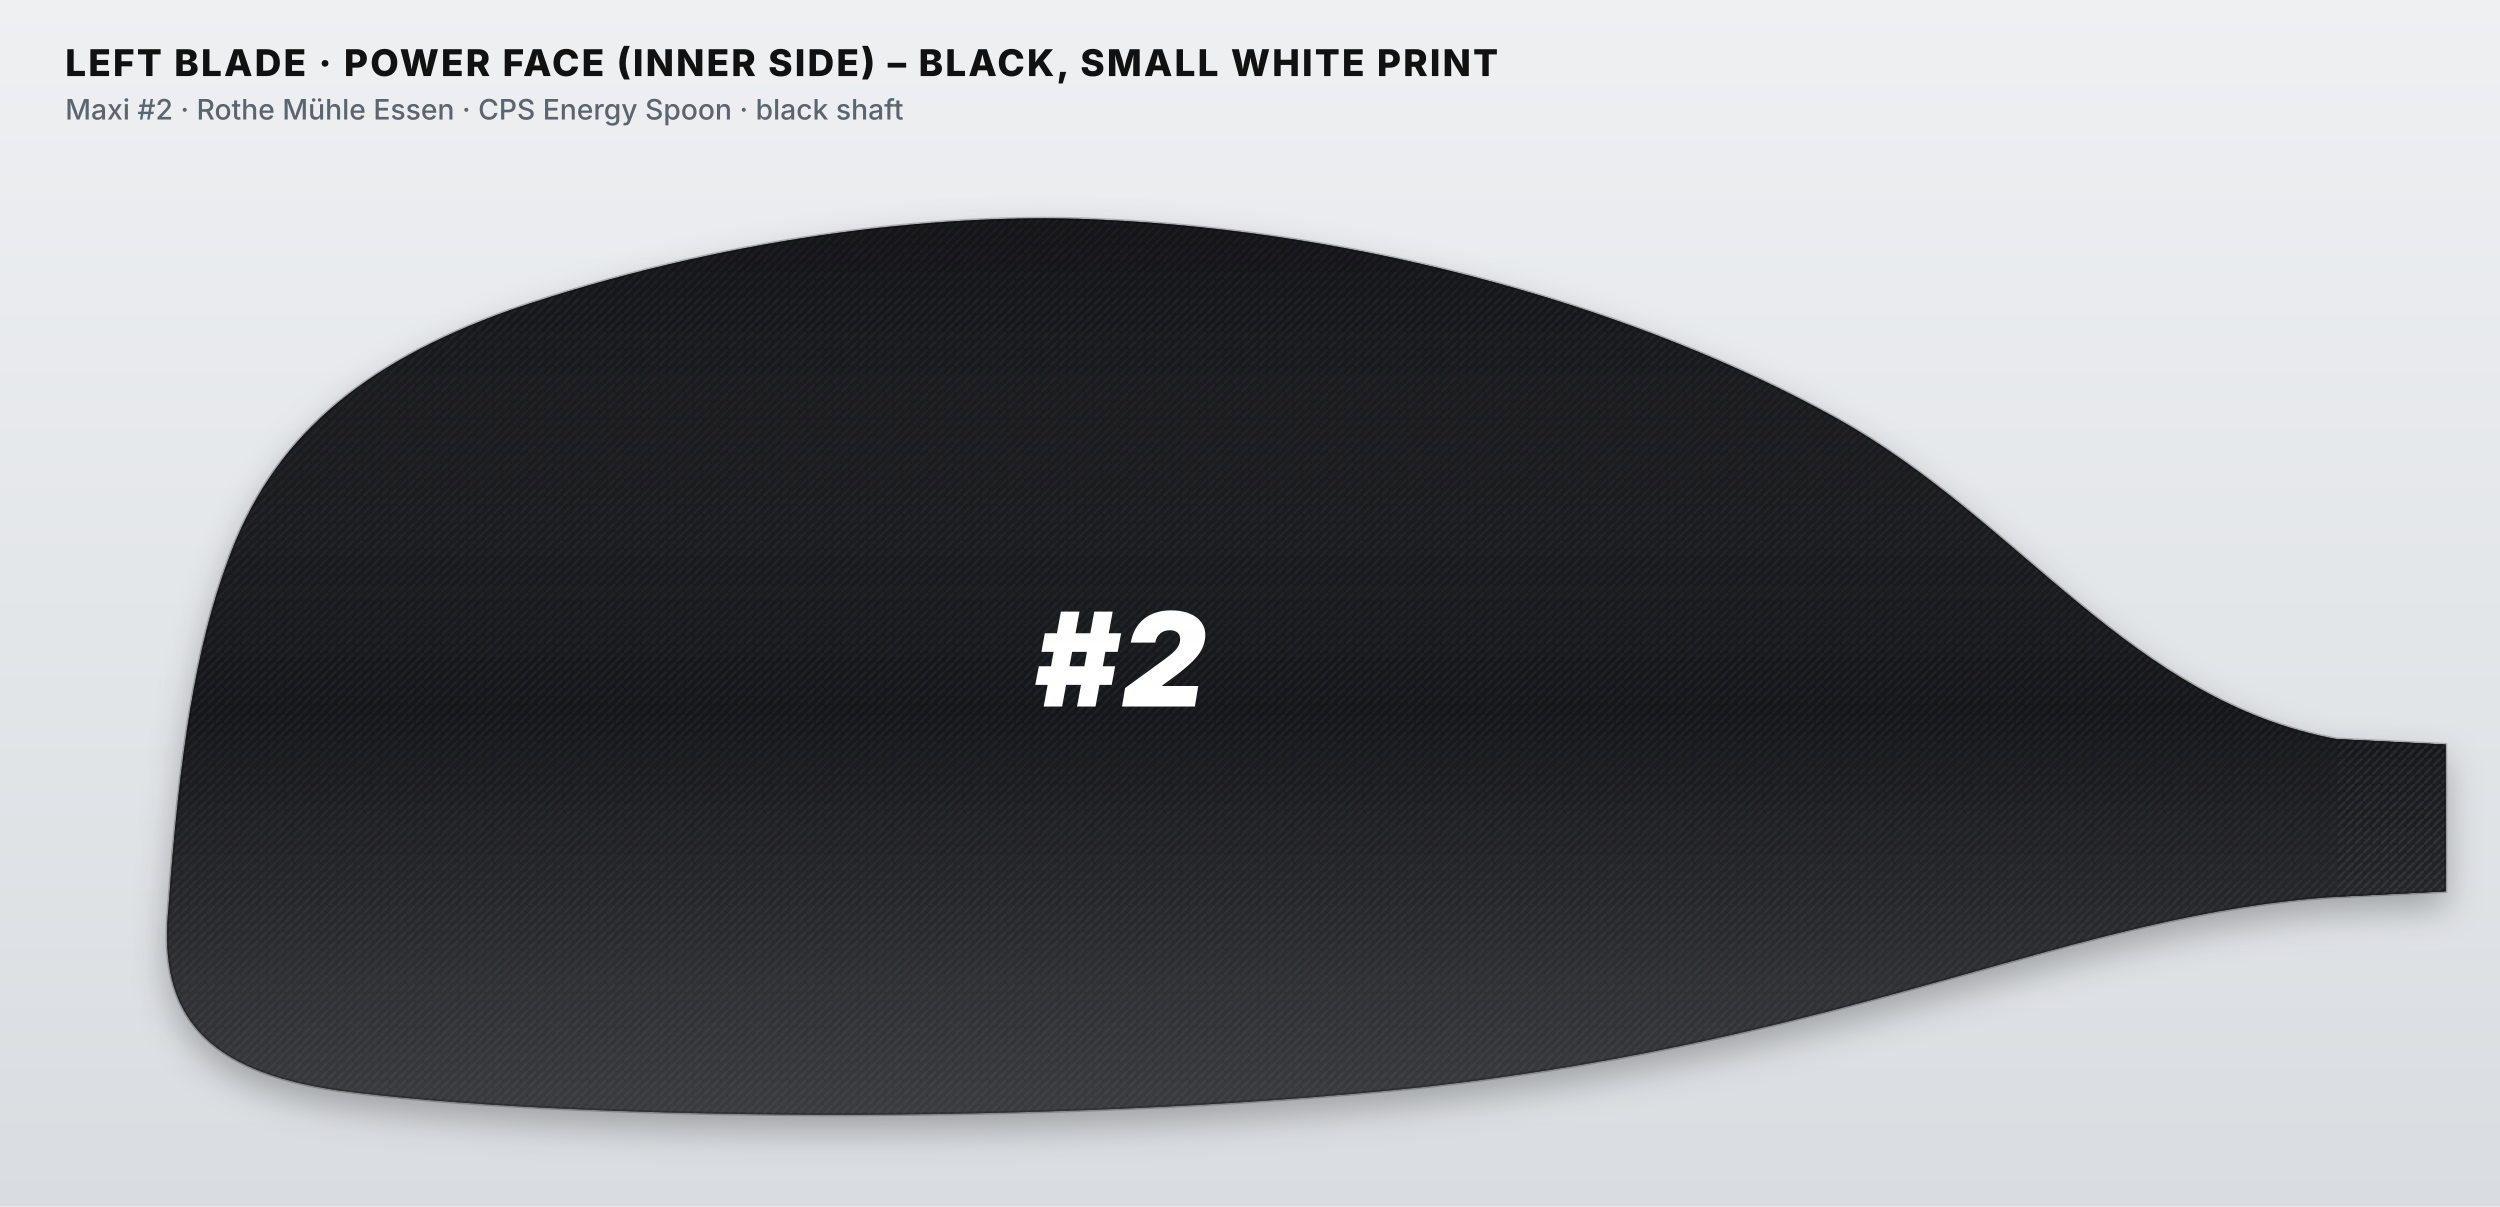
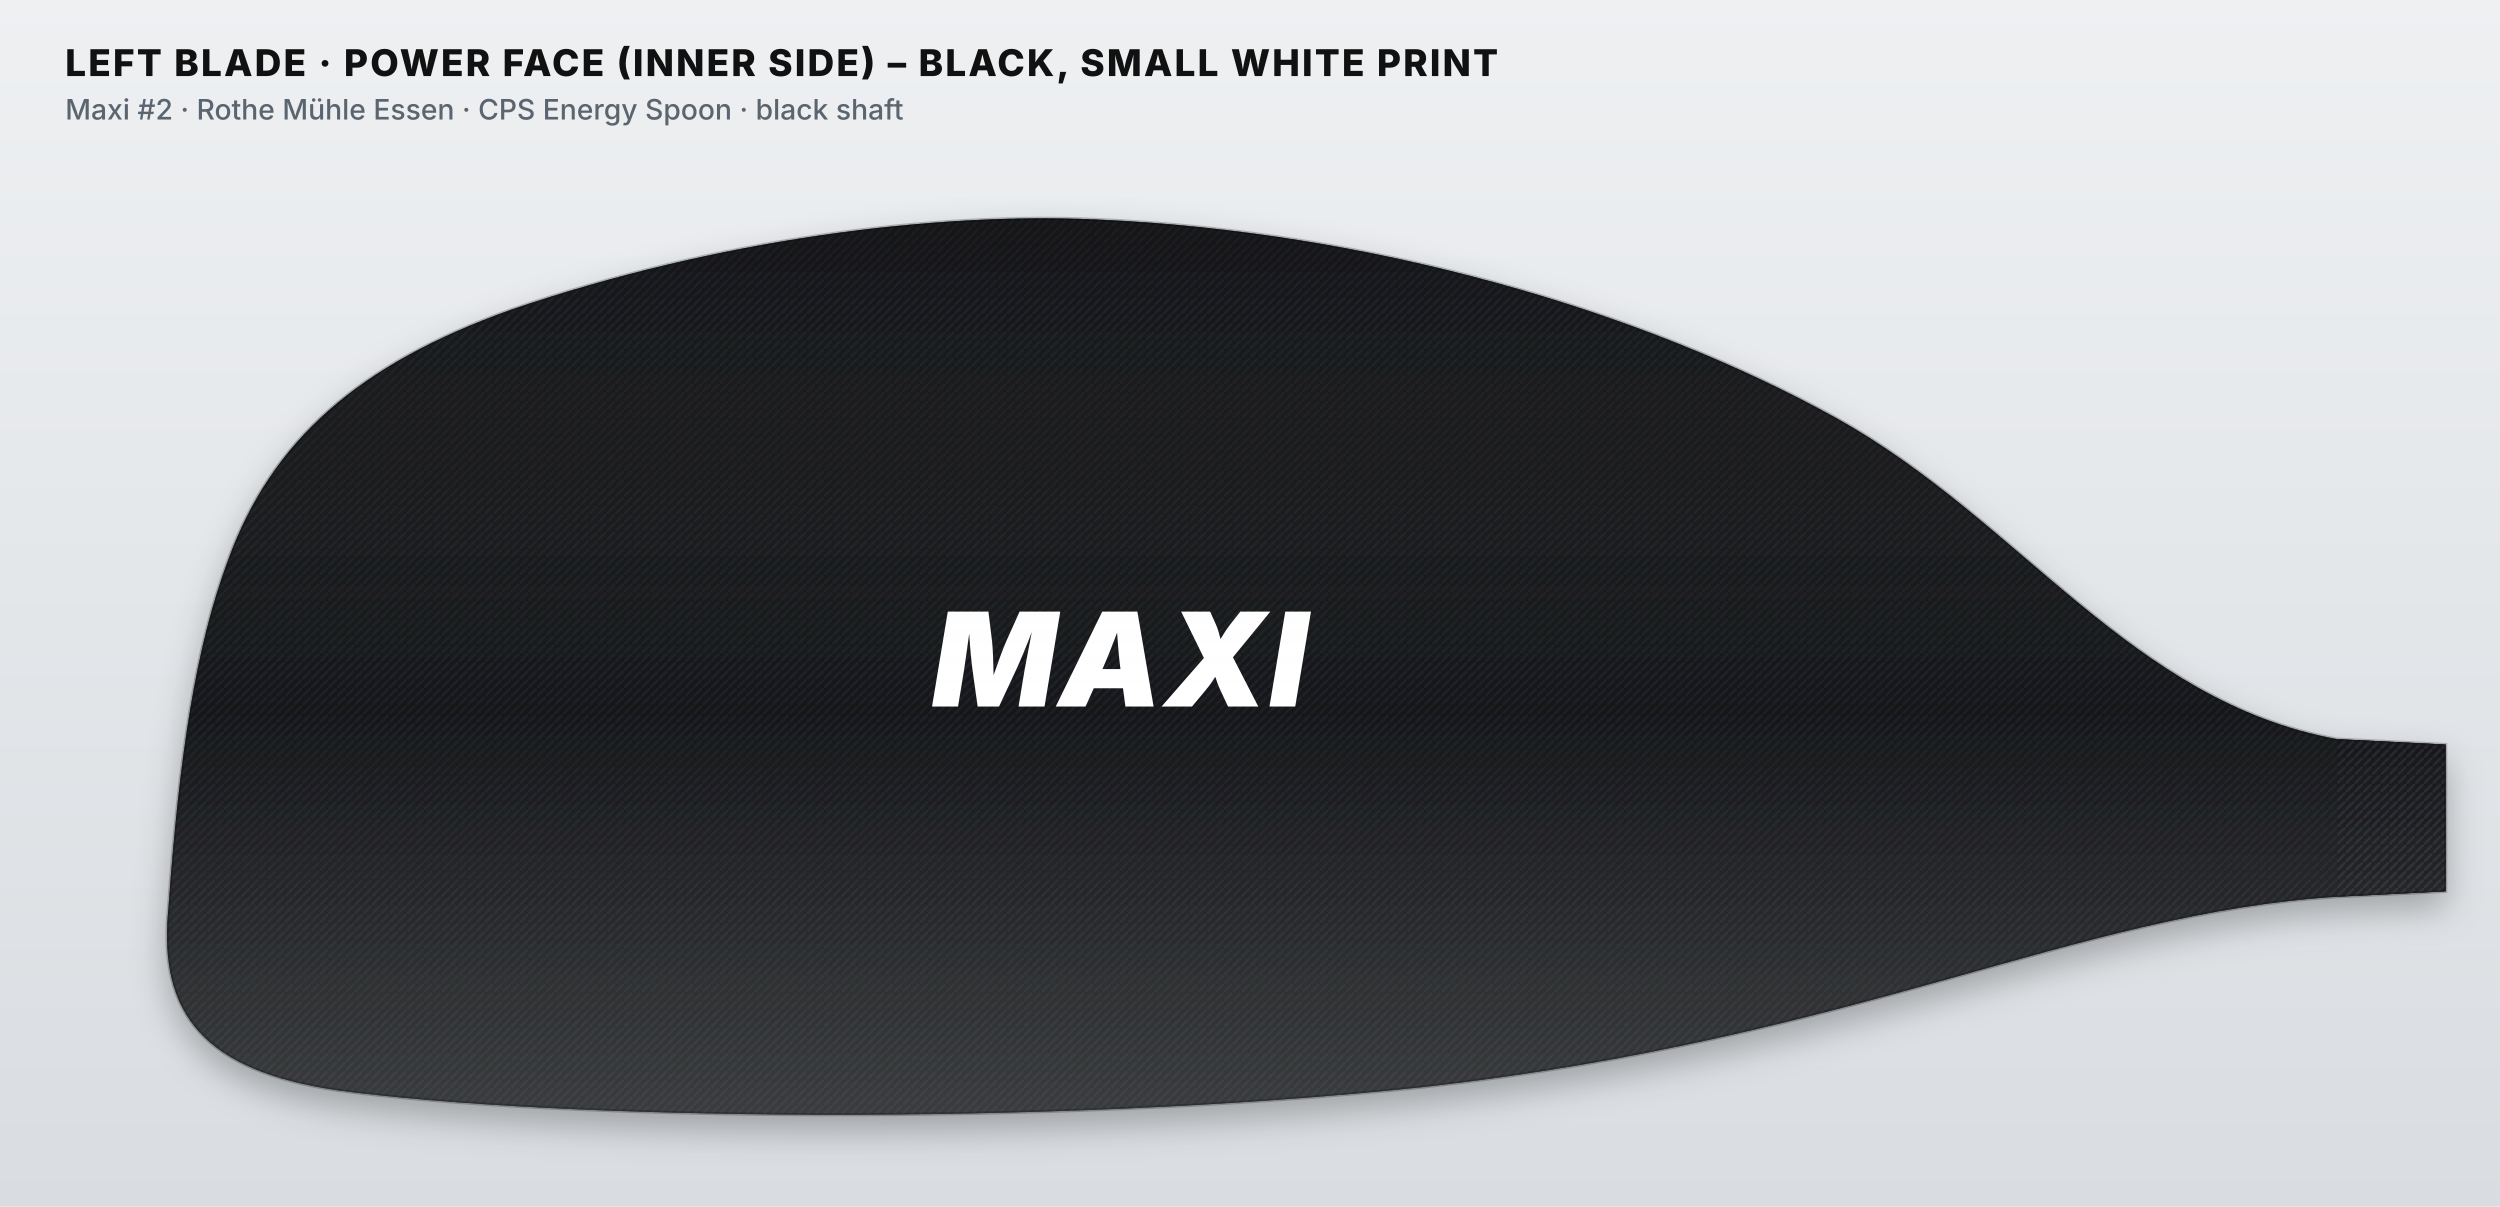
<svg xmlns="http://www.w3.org/2000/svg" width="2300" height="1110" viewBox="0 0 2300 1110">
  <defs>
    <linearGradient id="redG" x1="0" y1="0" x2="1" y2="0.35">
      <stop offset="0" stop-color="#E31E24" />
      <stop offset="0.55" stop-color="#E31E24" />
      <stop offset="1" stop-color="#B5121B" />
    </linearGradient>
    <linearGradient id="gloss" x1="0" y1="0" x2="0" y2="1">
      <stop offset="0" stop-color="#fff" stop-opacity="0.16" />
      <stop offset="0.45" stop-color="#fff" stop-opacity="0" />
      <stop offset="1" stop-color="#000" stop-opacity="0.10" />
    </linearGradient>
    <linearGradient id="bgG" x1="0" y1="0" x2="0" y2="1">
      <stop offset="0" stop-color="#EEF0F2" />
      <stop offset="1" stop-color="#D9DDE1" />
    </linearGradient>
    <linearGradient id="tube" x1="0" y1="0" x2="0" y2="1">
      <stop offset="0" stop-color="#fff" stop-opacity="0.35" />
      <stop offset="0.35" stop-color="#fff" stop-opacity="0" />
      <stop offset="1" stop-color="#000" stop-opacity="0.28" />
    </linearGradient>
    <pattern id="carbon" width="8" height="8" patternUnits="userSpaceOnUse">
      <rect width="8" height="8" fill="#141518" />
      <path d="M0 8L8 0" stroke="#24262b" stroke-width="2.4" />
    </pattern>
    <filter id="sh" x="-10%" y="-20%" width="120%" height="150%">
      <feDropShadow dx="0" dy="14" stdDeviation="16" flood-color="#000" flood-opacity="0.28" />
    </filter>
    <clipPath id="bladeClip">
      <path d="M-140 205 L-40 200 C200 185 400 70 800 25 C1150 -12 1600 -5 1800 22 C1920 40 1965 90 1955 190 C1945 330 1930 430 1900 510 C1860 620 1780 690 1640 740 C1450 805 1250 830 1100 823 C850 812 600 740 420 640 C250 545 150 380 -40 345 L-140 340 Z" />
    </clipPath>
  </defs>
  <rect width="2300" height="1110" fill="url(#bgG)" />
  <text x="60" y="70" font-family="Inter, 'Inter Display', Arial, sans-serif" font-weight="800" font-style="normal" font-size="34" fill="#111" text-anchor="start" letter-spacing="2">LEFT BLADE · POWER FACE (INNER SIDE) – BLACK, SMALL WHITE PRINT</text>
  <text x="60" y="110" font-family="Inter, 'Inter Display', Arial, sans-serif" font-weight="500" font-style="normal" font-size="26" fill="#5b6570" text-anchor="start" letter-spacing="0">Maxi #2 · Rothe Mühle Essen · CPS Energy Spoon · black shaft</text>
  <g transform="translate(0 110)">
    <g transform="translate(155 85)">
      <g filter="url(#sh)">
        <g transform="translate(1955 0) scale(-1 1) translate(0 830) scale(1 -1)">
          <g clip-path="url(#bladeClip)">
            <rect x="-300" y="-20" width="2600" height="900" fill="#17181b" />
            <rect x="-300" y="-20" width="2600" height="900" fill="url(#carbon)" opacity="0.55" />
            <rect x="-140" y="190" width="100" height="165" fill="url(#carbon)" />
          </g>
        </g>
        <g transform="translate(0 830) scale(1 -1)">
          <g transform="translate(0 830) scale(1 -1)">
-             <text x="875" y="455" font-family="Inter, 'Inter Display', Arial, sans-serif" font-weight="900" font-style="italic" font-size="120" fill="#FFFFFF" text-anchor="middle" letter-spacing="2">#2</text>
+             <text x="875" y="455" font-family="Inter, 'Inter Display', Arial, sans-serif" font-weight="900" font-style="italic" font-size="120" fill="#FFFFFF" text-anchor="middle" letter-spacing="2">MAXI</text>
          </g>
        </g>
        <g transform="translate(1955 0) scale(-1 1) translate(0 830) scale(1 -1)">
          <path d="M-140 205 L-40 200 C200 185 400 70 800 25 C1150 -12 1600 -5 1800 22 C1920 40 1965 90 1955 190 C1945 330 1930 430 1900 510 C1860 620 1780 690 1640 740 C1450 805 1250 830 1100 823 C850 812 600 740 420 640 C250 545 150 380 -40 345 L-140 340 Z" fill="url(#gloss)" />
          <path d="M-140 205 L-40 200 C200 185 400 70 800 25 C1150 -12 1600 -5 1800 22 C1920 40 1965 90 1955 190 C1945 330 1930 430 1900 510 C1860 620 1780 690 1640 740 C1450 805 1250 830 1100 823 C850 812 600 740 420 640 C250 545 150 380 -40 345 L-140 340 Z" fill="none" stroke="#000" stroke-opacity="0.22" stroke-width="3" />
        </g>
      </g>
    </g>
  </g>
</svg>
